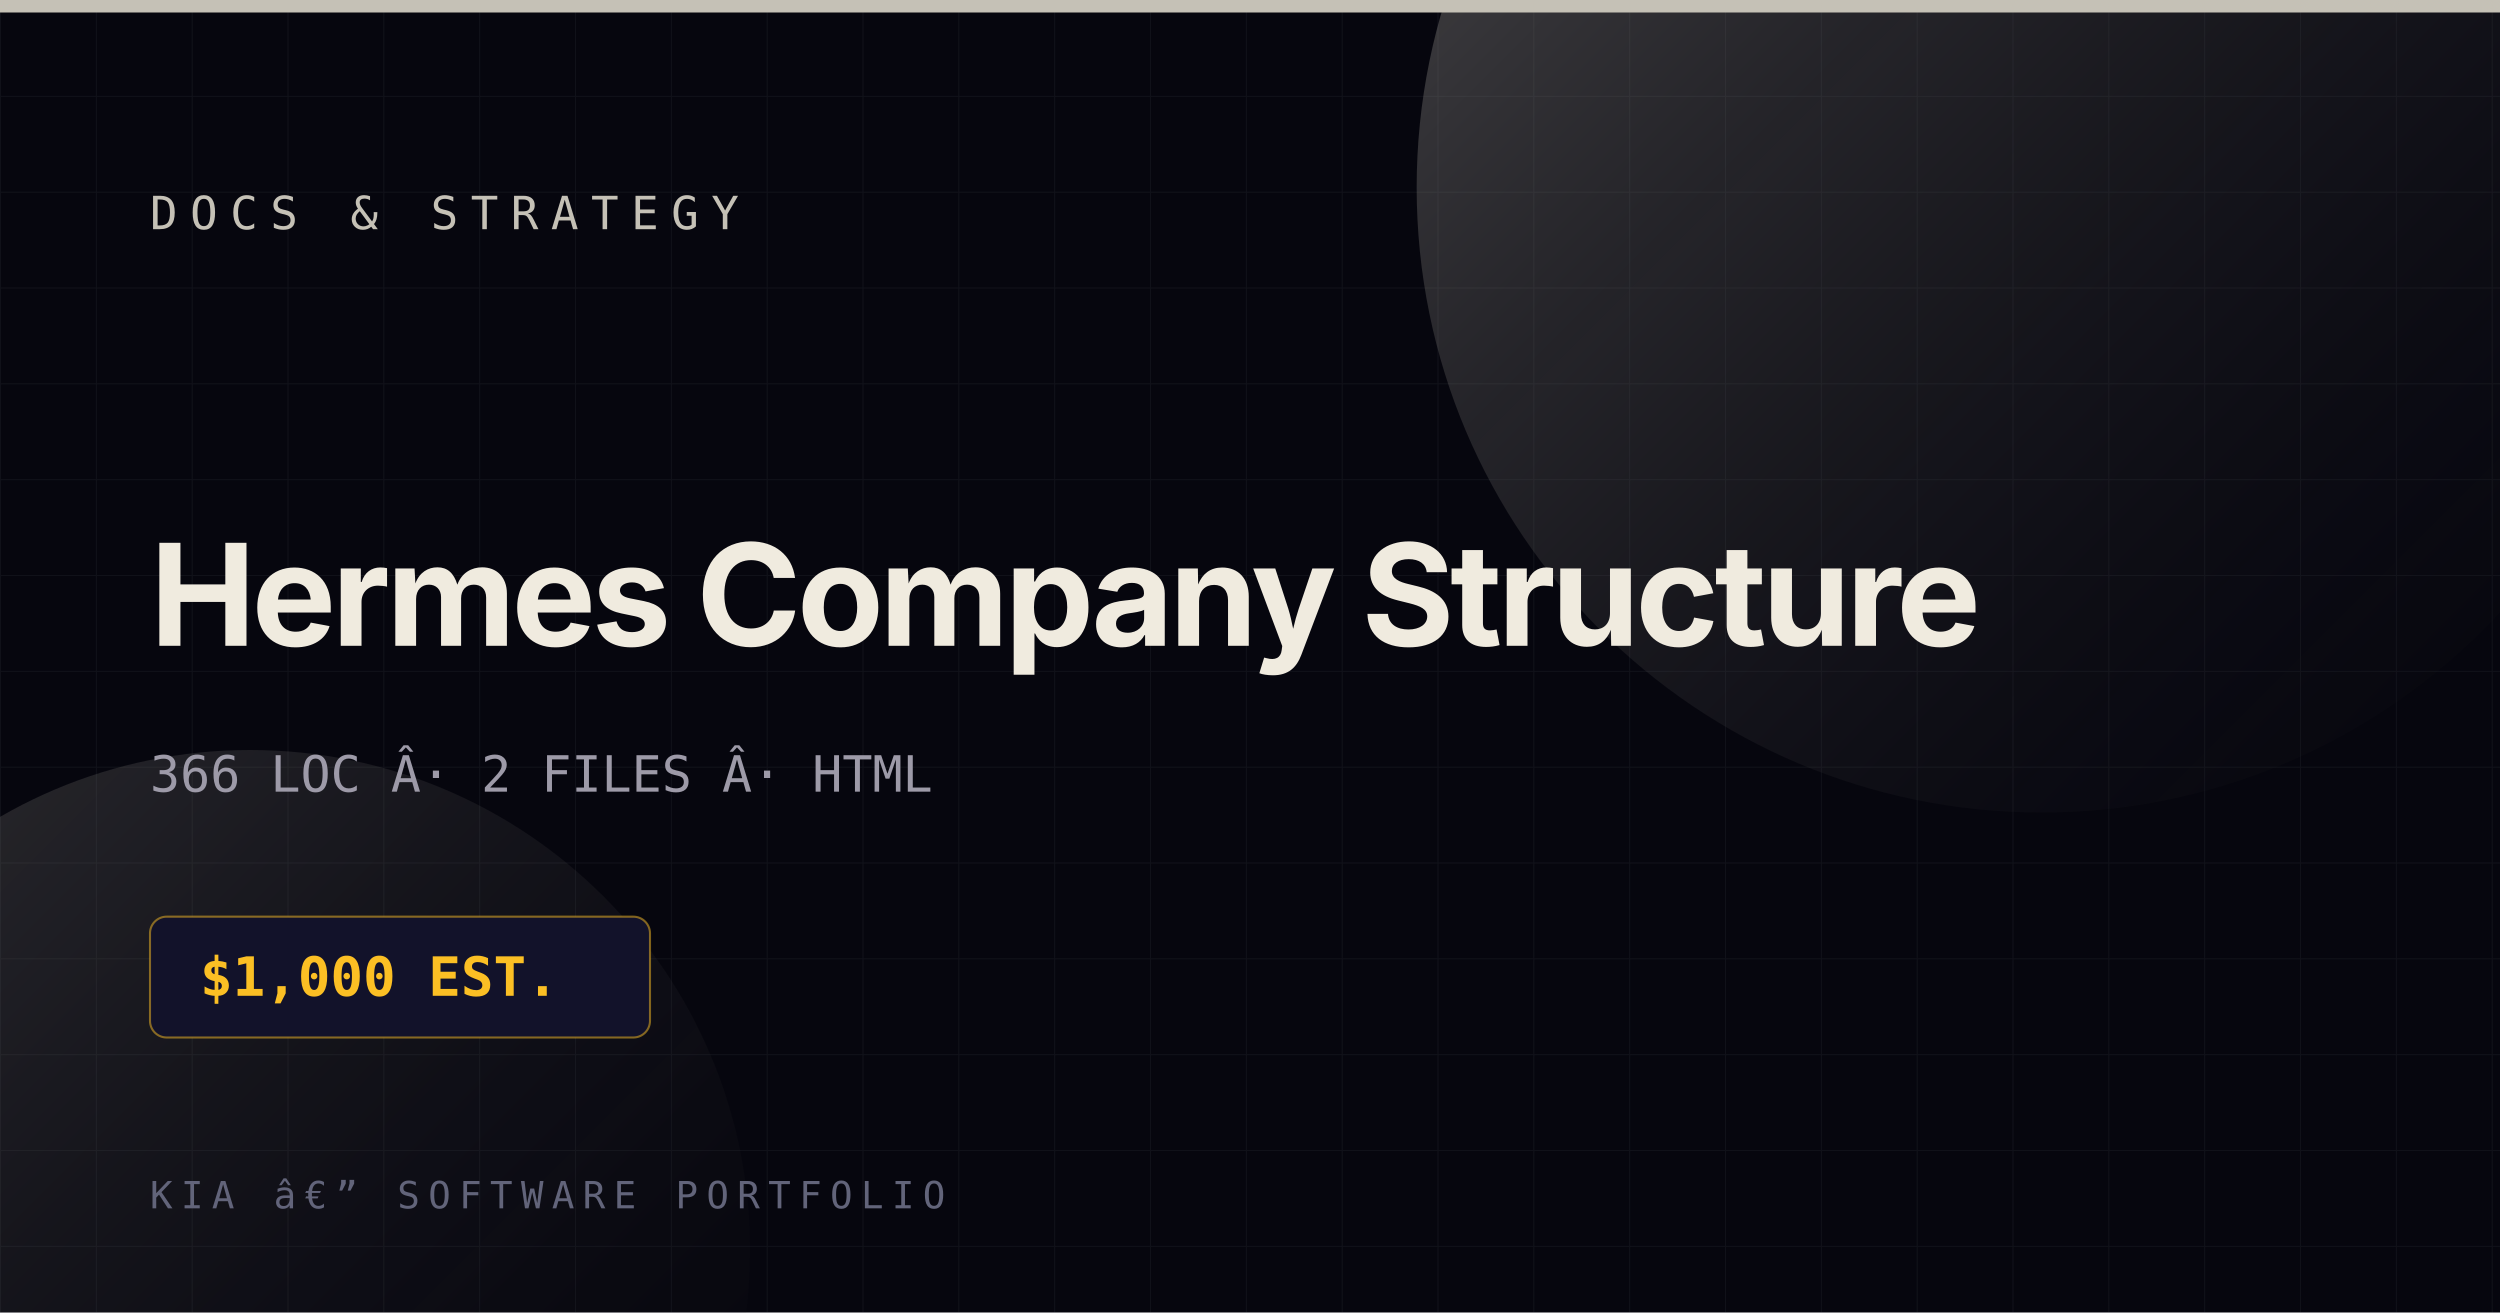
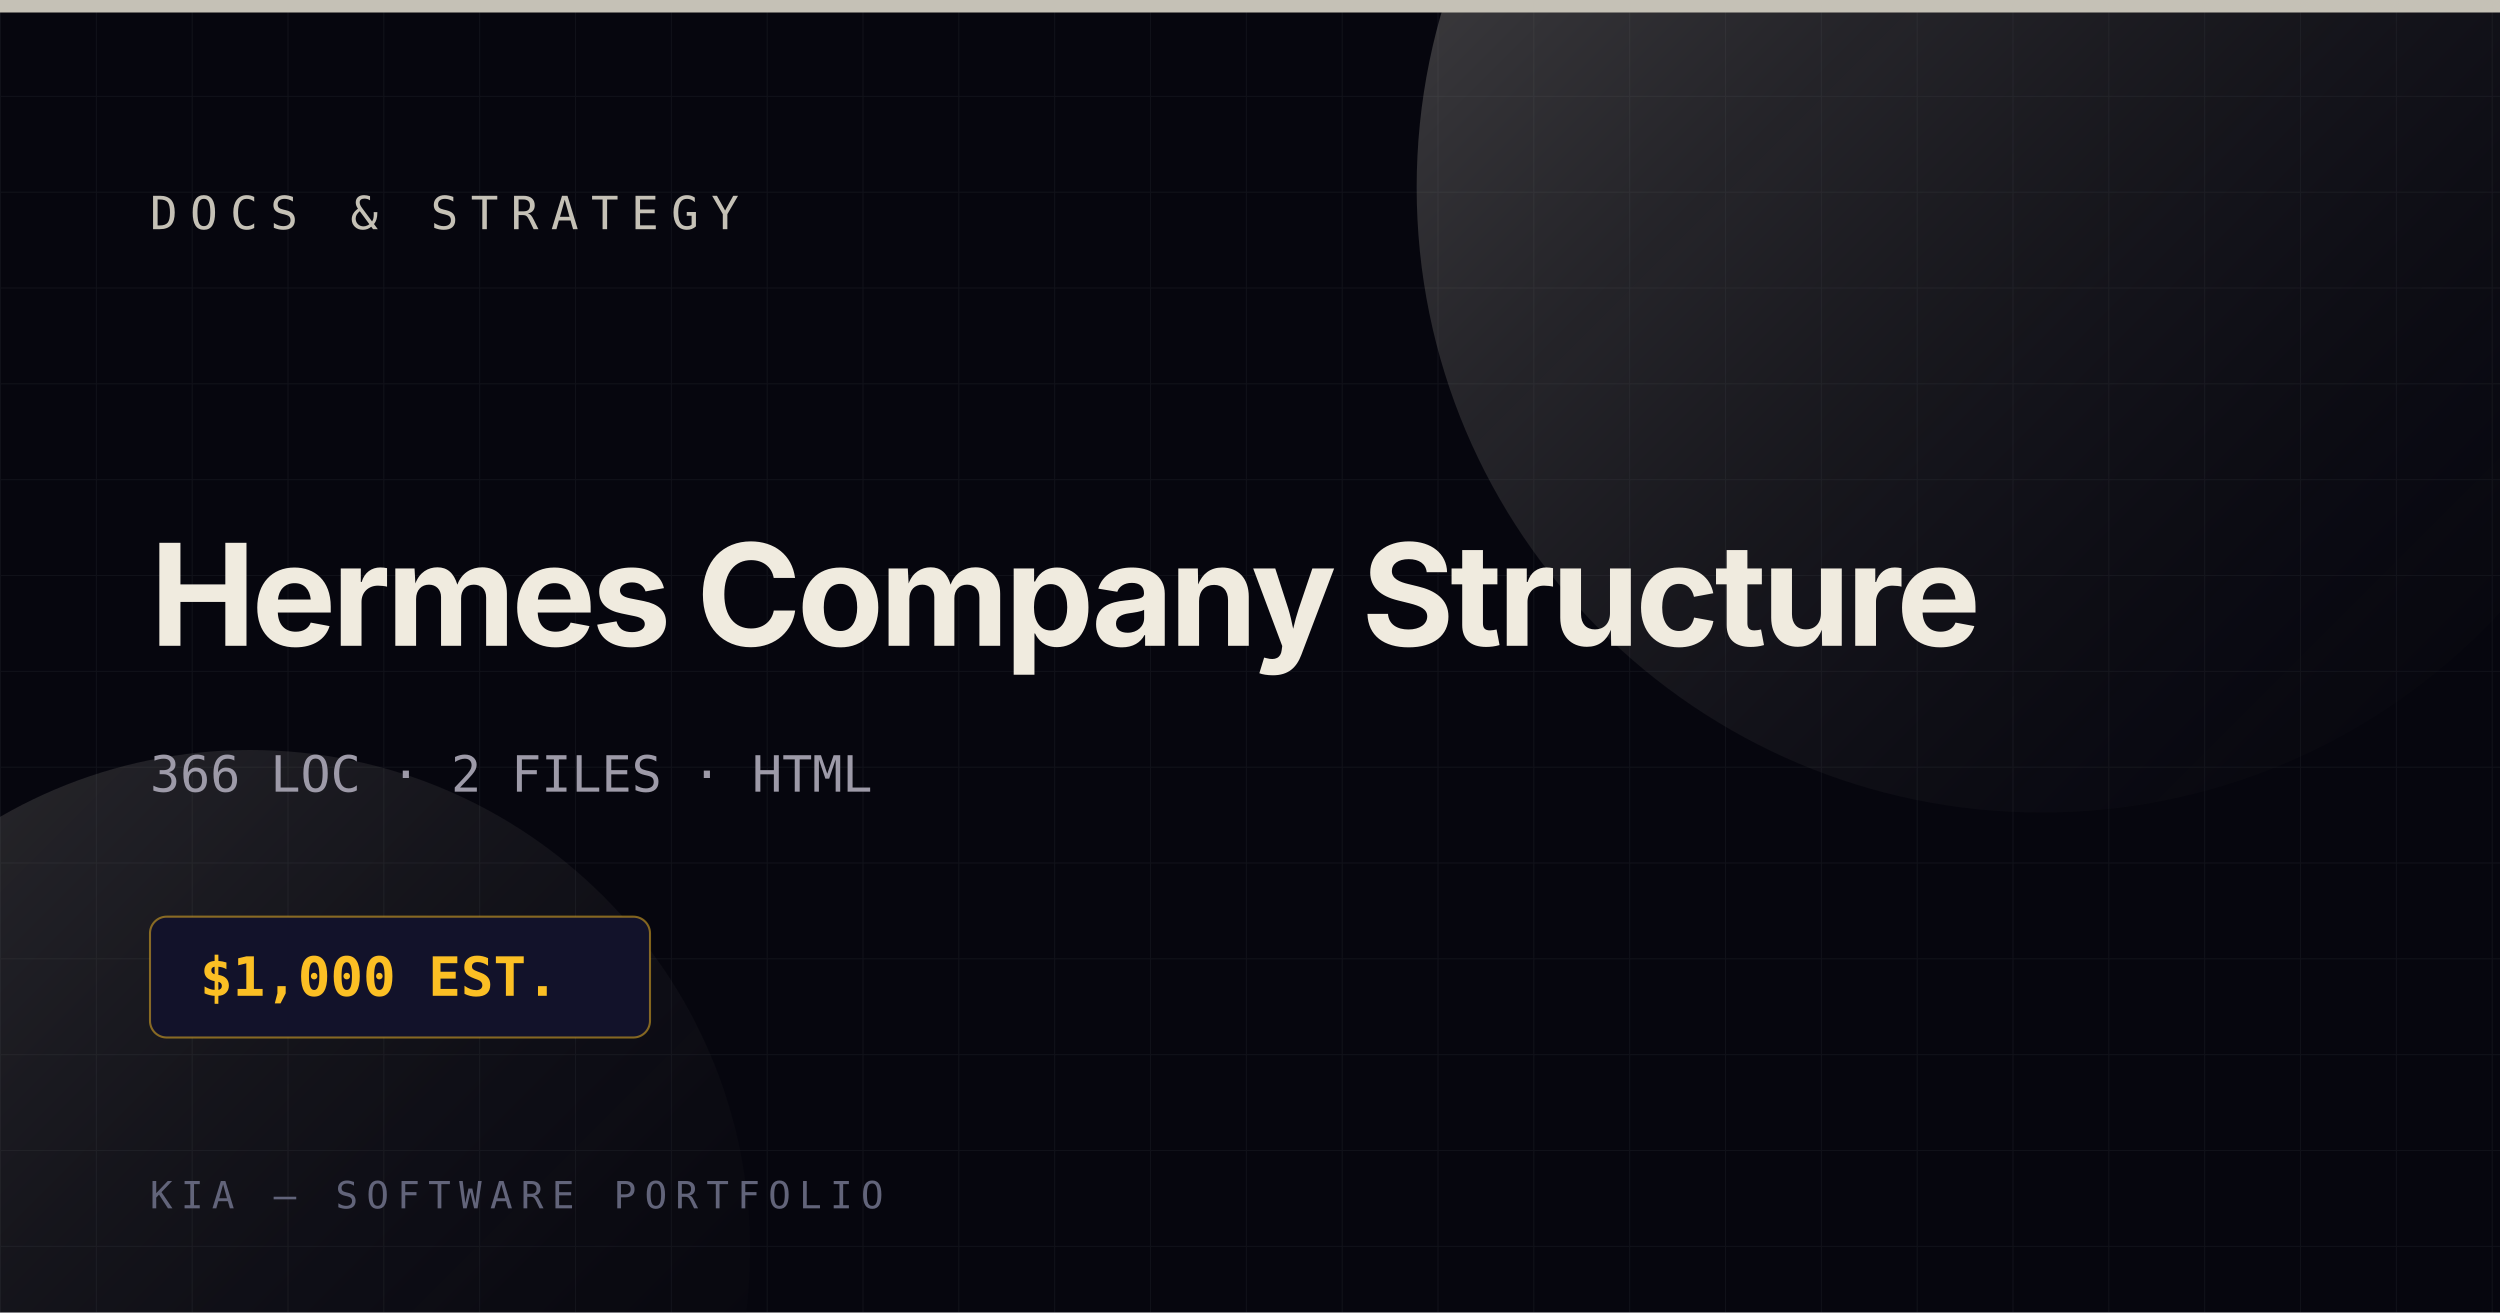
<svg xmlns="http://www.w3.org/2000/svg" width="1200" height="630" viewBox="0 0 1200 630" role="img" aria-label="Hermes Company Structure">
  <defs>
    <linearGradient id="g" x1="0" y1="0" x2="1" y2="1">
      <stop offset="0" stop-color="#c5c1b6" stop-opacity=".40" />
      <stop offset="1" stop-color="#06060e" stop-opacity="0" />
    </linearGradient>
    <pattern id="grid" width="46" height="46" patternUnits="userSpaceOnUse">
      <path d="M46 0H0V46" fill="none" stroke="#94a3b8" stroke-opacity=".07" />
    </pattern>
  </defs>
  <rect width="1200" height="630" fill="#06060e" />
  <rect width="1200" height="630" fill="url(#grid)" />
  <circle cx="980" cy="90" r="300" fill="url(#g)" />
  <circle cx="120" cy="600" r="240" fill="url(#g)" opacity=".55" />
  <rect x="0" y="0" width="1200" height="6" fill="#c5c1b6" />
  <text x="72" y="110" fill="#c5c1b6" font-family="ui-monospace, Menlo, Consolas, monospace" font-size="22" letter-spacing="6">DOCS &amp; STRATEGY</text>
  <text x="72" y="310" fill="#f0ebdf" font-family="system-ui, -apple-system, sans-serif" font-weight="700" font-size="68" letter-spacing="-2">Hermes Company Structure</text>
-   <text x="72" y="380" fill="#9d9aa8" font-family="ui-monospace, Menlo, Consolas, monospace" font-size="24">366 LOC Â· 2 FILES Â· HTML</text>
+   <text x="72" y="380" fill="#9d9aa8" font-family="ui-monospace, Menlo, Consolas, monospace" font-size="24">366 LOC · 2 FILES · HTML</text>
  <rect x="72" y="440" width="240" height="58" rx="8" fill="#12122a" stroke="#fbbf24" stroke-opacity=".5" />
  <text x="96" y="478" fill="#fbbf24" font-family="ui-monospace, Menlo, Consolas, monospace" font-size="26" font-weight="700">$1,000 EST.</text>
-   <text x="72" y="580" fill="#62647a" font-family="ui-monospace, Menlo, Consolas, monospace" font-size="18" letter-spacing="4">KIA â€” SOFTWARE PORTFOLIO</text>
+   <text x="72" y="580" fill="#62647a" font-family="ui-monospace, Menlo, Consolas, monospace" font-size="18" letter-spacing="4">KIA — SOFTWARE PORTFOLIO</text>
</svg>
